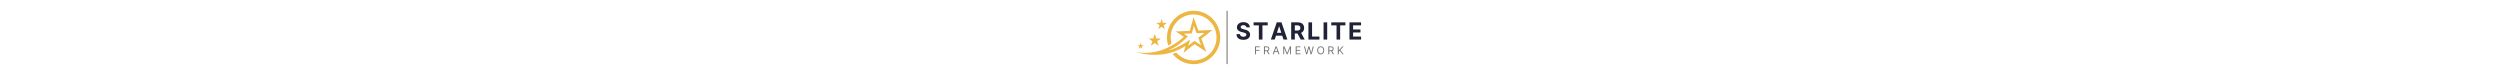
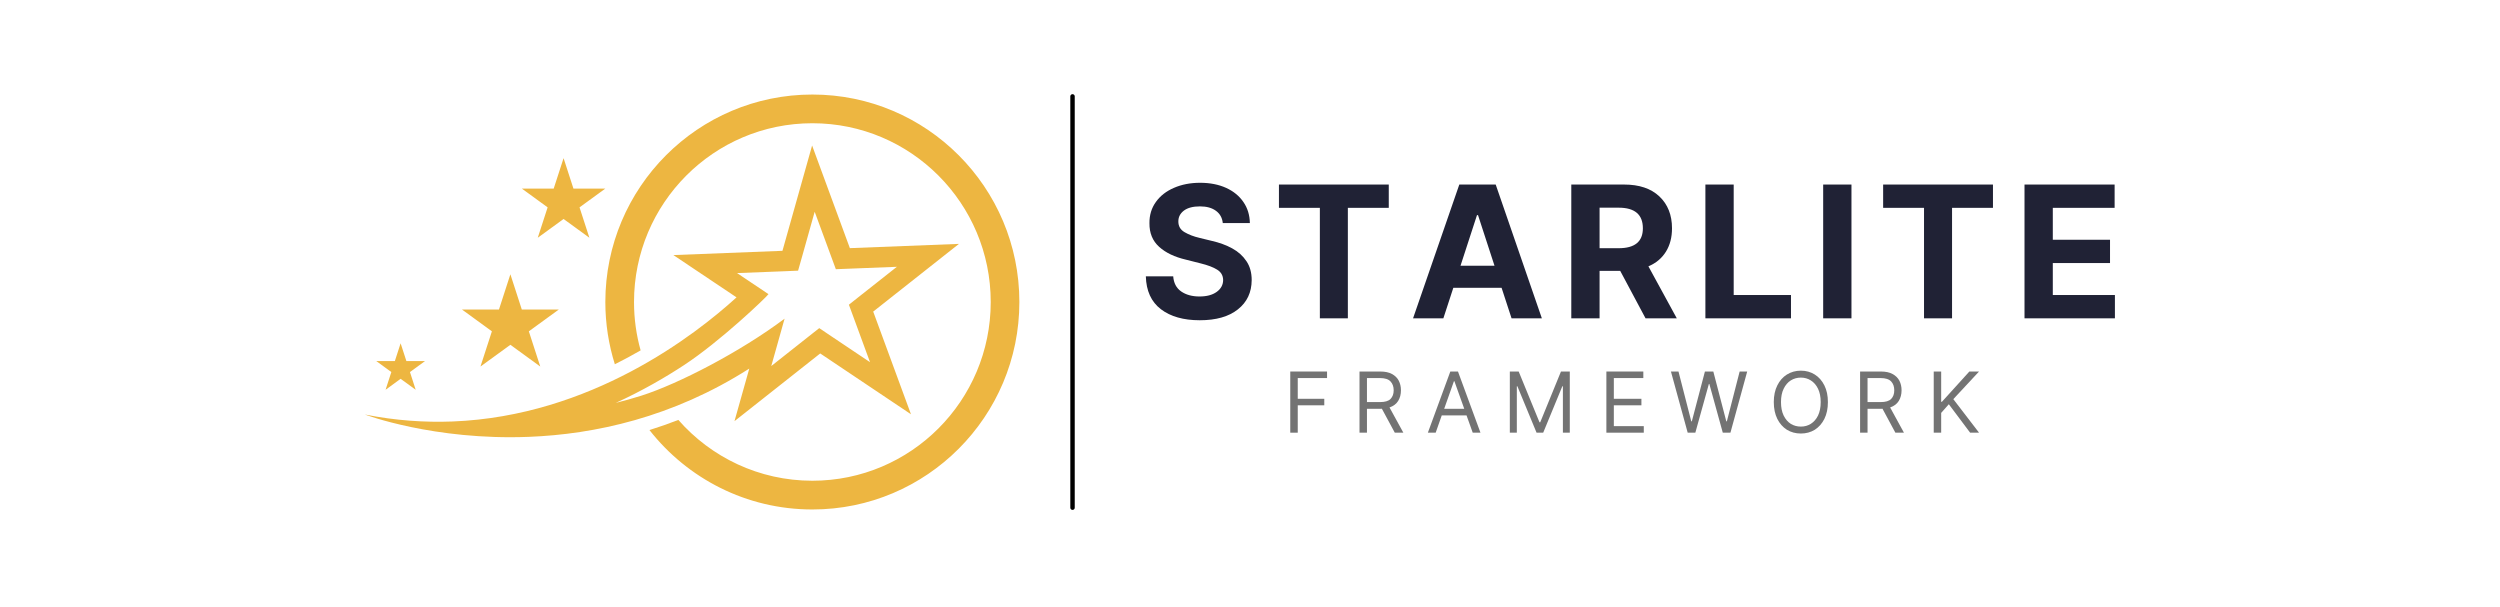
- <svg xmlns="http://www.w3.org/2000/svg" width="1640" zoomAndPan="magnify" viewBox="0 0 1230 37.5" height="50" preserveAspectRatio="xMidYMid meet" version="1.0">
+ <svg xmlns="http://www.w3.org/2000/svg" width="400" zoomAndPan="magnify" viewBox="0 0 300 72.75" height="97" preserveAspectRatio="xMidYMid meet" version="1.0">
  <defs>
-     <clipPath id="c8ea333b81">
-       <path d="M 558.938 8.512 L 596.801 8.512 L 596.801 27 L 558.938 27 Z M 558.938 8.512 " clip-rule="nonzero" />
+     <clipPath id="34e69823a6">
+       <path d="M 43.785 17.422 L 115.605 17.422 L 115.605 52.801 L 43.785 52.801 Z M 43.785 17.422 " clip-rule="nonzero" />
    </clipPath>
-     <clipPath id="c32d7d129f">
-       <path d="M 574.047 5.285 L 600.344 5.285 L 600.344 31.582 L 574.047 31.582 Z M 574.047 5.285 " clip-rule="nonzero" />
+     <clipPath id="a8ca485552">
+       <path d="M 72.441 11.301 L 122.324 11.301 L 122.324 61.184 L 72.441 61.184 Z M 72.441 11.301 " clip-rule="nonzero" />
    </clipPath>
  </defs>
-   <g clip-path="url(#c8ea333b81)">
-     <path fill="#edb641" d="M 574.812 24.816 C 576.484 24.051 577.938 23.207 579.129 22.426 C 581.402 20.934 584.312 18.156 584.473 17.938 L 583.406 17.223 L 582.484 16.602 L 585.406 16.488 L 586.344 16.453 L 586.602 15.543 L 587.395 12.723 L 588.41 15.477 L 588.734 16.359 L 589.672 16.32 L 592.594 16.207 L 590.297 18.02 L 589.559 18.605 L 589.883 19.488 L 590.895 22.238 L 588.465 20.609 L 587.684 20.086 L 586.945 20.668 L 584.648 22.484 L 585.043 21.082 L 585.441 19.664 L 585.492 19.488 C 582.695 21.586 578.781 23.605 576.441 24.352 C 575.906 24.523 575.363 24.68 574.812 24.816 Z M 569.312 26.965 C 573.457 26.801 578.398 25.746 583.258 22.645 L 582.32 25.969 L 587.746 21.688 L 593.488 25.535 L 591.098 19.039 L 596.523 14.754 L 589.621 15.027 L 587.23 8.531 L 585.355 15.195 L 578.453 15.465 L 582.449 18.141 C 579.82 20.535 573.227 25.648 564.488 25.992 C 562.719 26.059 560.867 25.934 558.938 25.551 C 558.938 25.551 563.289 27.199 569.312 26.965 " fill-opacity="1" fill-rule="nonzero" />
+   <g clip-path="url(#34e69823a6)">
+     <path fill="#edb641" d="M 73.895 48.348 C 77.07 46.895 79.824 45.297 82.082 43.816 C 86.398 40.984 91.918 35.719 92.219 35.297 L 90.199 33.945 L 88.445 32.77 L 93.992 32.555 L 95.77 32.48 L 96.258 30.762 L 97.762 25.41 L 99.684 30.629 L 100.301 32.305 L 102.082 32.234 L 107.625 32.016 L 103.266 35.457 L 101.867 36.566 L 102.484 38.242 L 104.402 43.461 L 99.789 40.371 L 98.309 39.375 L 96.91 40.48 L 92.551 43.926 L 93.301 41.262 L 94.055 38.574 L 94.152 38.238 C 88.848 42.219 81.426 46.055 76.988 47.473 C 75.969 47.797 74.938 48.086 73.895 48.348 Z M 63.461 52.422 C 71.324 52.113 80.695 50.113 89.914 44.23 L 88.137 50.539 L 98.426 42.414 L 109.316 49.711 L 104.785 37.391 L 115.074 29.266 L 101.984 29.777 L 97.453 17.461 L 93.895 30.098 L 80.805 30.609 L 88.383 35.684 C 83.395 40.23 70.883 49.93 54.309 50.578 C 50.957 50.707 47.441 50.469 43.785 49.742 C 43.785 49.742 52.035 52.871 63.461 52.422 " fill-opacity="1" fill-rule="nonzero" />
  </g>
-   <g clip-path="url(#c32d7d129f)">
-     <path fill="#edb641" d="M 587.25 5.309 C 580.016 5.309 574.152 11.184 574.152 18.434 C 574.152 19.805 574.363 21.129 574.754 22.371 C 575.32 22.086 575.867 21.793 576.383 21.496 C 576.113 20.52 575.965 19.492 575.965 18.434 C 575.965 12.188 581.02 7.125 587.25 7.125 C 593.48 7.125 598.531 12.188 598.531 18.434 C 598.531 24.68 593.48 29.742 587.25 29.742 C 583.871 29.742 580.836 28.25 578.77 25.891 C 578.168 26.125 577.559 26.34 576.941 26.531 C 579.34 29.59 583.066 31.559 587.25 31.559 C 594.48 31.559 600.344 25.68 600.344 18.434 C 600.344 11.184 594.48 5.309 587.25 5.309 " fill-opacity="1" fill-rule="nonzero" />
+   <g clip-path="url(#a8ca485552)">
+     <path fill="#edb641" d="M 97.484 11.344 C 83.766 11.344 72.641 22.492 72.641 36.242 C 72.641 38.844 73.043 41.355 73.781 43.711 C 74.859 43.172 75.895 42.613 76.875 42.047 C 76.359 40.203 76.082 38.254 76.082 36.242 C 76.082 24.395 85.664 14.789 97.484 14.789 C 109.305 14.789 118.887 24.395 118.887 36.242 C 118.887 48.086 109.305 57.688 97.484 57.688 C 91.074 57.688 85.324 54.863 81.402 50.391 C 80.258 50.836 79.105 51.238 77.934 51.605 C 82.484 57.406 89.547 61.137 97.484 61.137 C 111.203 61.137 122.324 49.988 122.324 36.242 C 122.324 22.492 111.203 11.344 97.484 11.344 " fill-opacity="1" fill-rule="nonzero" />
  </g>
-   <path fill="#edb641" d="M 568.145 16.68 L 568.867 18.91 L 571.207 18.91 L 569.312 20.285 L 570.035 22.516 L 568.145 21.141 L 566.25 22.516 L 566.973 20.285 L 565.082 18.91 L 567.422 18.91 L 568.145 16.68 " fill-opacity="1" fill-rule="nonzero" />
-   <path fill="#edb641" d="M 571.512 9.332 L 572.133 11.258 L 574.152 11.258 L 572.52 12.445 L 573.141 14.367 L 571.512 13.18 L 569.875 14.367 L 570.5 12.445 L 568.867 11.258 L 570.887 11.258 L 571.512 9.332 " fill-opacity="1" fill-rule="nonzero" />
-   <path fill="#edb641" d="M 561.199 21.047 L 561.566 22.168 L 562.742 22.168 L 561.789 22.863 L 562.152 23.984 L 561.199 23.293 L 560.246 23.984 L 560.613 22.863 L 559.66 22.168 L 560.836 22.168 L 561.199 21.047 " fill-opacity="1" fill-rule="nonzero" />
-   <path fill="#202235" d="M 613.211 13.438 C 613.176 13.105 613.031 12.848 612.781 12.664 C 612.527 12.477 612.188 12.383 611.766 12.383 C 611.328 12.383 610.988 12.473 610.754 12.652 C 610.52 12.832 610.402 13.055 610.402 13.328 C 610.398 13.629 610.527 13.859 610.793 14.016 C 611.062 14.172 611.379 14.293 611.742 14.375 L 612.5 14.562 C 612.992 14.672 613.43 14.832 613.812 15.039 C 614.191 15.25 614.492 15.523 614.711 15.852 C 614.93 16.176 615.043 16.578 615.043 17.047 C 615.039 17.824 614.746 18.441 614.168 18.898 C 613.594 19.359 612.789 19.586 611.754 19.586 C 610.73 19.586 609.91 19.355 609.297 18.887 C 608.684 18.418 608.367 17.727 608.344 16.809 L 610.078 16.809 C 610.105 17.23 610.273 17.551 610.578 17.762 C 610.883 17.977 611.27 18.082 611.738 18.082 C 612.191 18.082 612.555 17.988 612.82 17.797 C 613.094 17.605 613.23 17.352 613.234 17.047 C 613.23 16.758 613.105 16.539 612.855 16.387 C 612.613 16.234 612.258 16.098 611.797 15.984 L 610.875 15.754 C 610.164 15.586 609.602 15.316 609.184 14.941 C 608.773 14.57 608.566 14.07 608.574 13.449 C 608.566 12.938 608.703 12.488 608.98 12.102 C 609.258 11.719 609.637 11.422 610.121 11.211 C 610.609 11 611.16 10.891 611.777 10.891 C 612.402 10.891 612.953 11 613.422 11.211 C 613.891 11.426 614.258 11.723 614.52 12.109 C 614.781 12.492 614.918 12.934 614.926 13.438 Z M 613.211 13.438 " fill-opacity="1" fill-rule="nonzero" />
-   <path fill="#202235" d="M 616.766 12.477 L 616.766 11 L 623.715 11 L 623.715 12.477 L 621.125 12.477 L 621.125 19.465 L 619.352 19.465 L 619.352 12.477 Z M 616.766 12.477 " fill-opacity="1" fill-rule="nonzero" />
-   <path fill="#202235" d="M 627.168 19.465 L 625.25 19.465 L 628.176 11 L 630.48 11 L 633.398 19.465 L 631.48 19.465 L 630.852 17.535 L 627.797 17.535 Z M 628.254 16.137 L 630.402 16.137 L 629.359 12.938 L 629.297 12.938 Z M 628.254 16.137 " fill-opacity="1" fill-rule="nonzero" />
-   <path fill="#202235" d="M 635.262 19.465 L 635.262 11 L 638.602 11 C 639.559 11 640.305 11.254 640.832 11.754 C 641.363 12.254 641.633 12.93 641.633 13.77 C 641.633 14.348 641.504 14.84 641.246 15.25 C 640.988 15.664 640.621 15.973 640.141 16.176 L 641.934 19.465 L 639.957 19.465 L 638.355 16.465 L 637.051 16.465 L 637.051 19.465 Z M 637.051 15.031 L 638.262 15.031 C 639.281 15.031 639.789 14.609 639.789 13.77 C 639.789 12.902 639.277 12.465 638.258 12.465 L 637.051 12.465 Z M 637.051 15.031 " fill-opacity="1" fill-rule="nonzero" />
-   <path fill="#202235" d="M 643.746 19.465 L 643.746 11 L 645.535 11 L 645.535 17.988 L 649.16 17.988 L 649.16 19.465 Z M 643.746 19.465 " fill-opacity="1" fill-rule="nonzero" />
-   <path fill="#202235" d="M 651.195 11 L 652.984 11 L 652.984 19.465 L 651.195 19.465 Z M 651.195 11 " fill-opacity="1" fill-rule="nonzero" />
-   <path fill="#202235" d="M 654.988 12.477 L 654.988 11 L 661.938 11 L 661.938 12.477 L 659.348 12.477 L 659.348 19.465 L 657.578 19.465 L 657.578 12.477 Z M 654.988 12.477 " fill-opacity="1" fill-rule="nonzero" />
-   <path fill="#202235" d="M 663.934 19.465 L 663.934 11 L 669.633 11 L 669.633 12.477 L 665.723 12.477 L 665.723 14.492 L 669.344 14.492 L 669.344 15.969 L 665.723 15.969 L 665.723 17.988 L 669.652 17.988 L 669.652 19.465 Z M 663.934 19.465 " fill-opacity="1" fill-rule="nonzero" />
-   <path fill="#737373" d="M 617.484 26.699 L 617.484 22.828 L 619.809 22.828 L 619.809 23.242 L 617.957 23.242 L 617.957 24.555 L 619.633 24.555 L 619.633 24.969 L 617.957 24.969 L 617.957 26.699 Z M 617.484 26.699 " fill-opacity="1" fill-rule="nonzero" />
-   <path fill="#737373" d="M 621.859 26.699 L 621.859 22.828 L 623.172 22.828 C 623.477 22.828 623.723 22.883 623.914 22.988 C 624.105 23.09 624.25 23.23 624.344 23.406 C 624.438 23.586 624.484 23.789 624.484 24.02 C 624.484 24.277 624.426 24.5 624.309 24.688 C 624.191 24.879 624.008 25.02 623.762 25.102 L 624.637 26.699 L 624.094 26.699 L 623.277 25.184 C 623.246 25.188 623.215 25.191 623.18 25.191 L 622.332 25.191 L 622.332 26.699 Z M 622.332 24.766 L 623.16 24.766 C 623.473 24.766 623.691 24.699 623.824 24.566 C 623.957 24.43 624.023 24.25 624.023 24.02 C 624.023 23.785 623.957 23.598 623.824 23.461 C 623.691 23.316 623.469 23.242 623.156 23.242 L 622.332 23.242 Z M 622.332 24.766 " fill-opacity="1" fill-rule="nonzero" />
-   <path fill="#737373" d="M 626.684 26.699 L 626.188 26.699 L 627.609 22.828 L 628.094 22.828 L 629.516 26.699 L 629.023 26.699 L 628.633 25.605 L 627.066 25.605 Z M 627.219 25.191 L 628.488 25.191 L 627.863 23.441 L 627.836 23.441 Z M 627.219 25.191 " fill-opacity="1" fill-rule="nonzero" />
-   <path fill="#737373" d="M 631.371 22.828 L 631.934 22.828 L 633.25 26.043 L 633.297 26.043 L 634.605 22.828 L 635.168 22.828 L 635.168 26.699 L 634.73 26.699 L 634.73 23.762 L 634.695 23.762 L 633.48 26.699 L 633.062 26.699 L 631.852 23.762 L 631.816 23.762 L 631.816 26.699 L 631.371 26.699 Z M 631.371 22.828 " fill-opacity="1" fill-rule="nonzero" />
-   <path fill="#737373" d="M 637.48 26.699 L 637.48 22.828 L 639.816 22.828 L 639.816 23.242 L 637.953 23.242 L 637.953 24.555 L 639.695 24.555 L 639.695 24.969 L 637.953 24.969 L 637.953 26.285 L 639.848 26.285 L 639.848 26.699 Z M 637.48 26.699 " fill-opacity="1" fill-rule="nonzero" />
-   <path fill="#737373" d="M 642.625 26.699 L 641.562 22.828 L 642.043 22.828 L 642.852 25.984 L 642.887 25.984 L 643.715 22.828 L 644.246 22.828 L 645.066 25.984 L 645.102 25.984 L 645.91 22.828 L 646.391 22.828 L 645.328 26.699 L 644.844 26.699 L 643.992 23.617 L 643.965 23.617 L 643.109 26.699 Z M 642.625 26.699 " fill-opacity="1" fill-rule="nonzero" />
-   <path fill="#737373" d="M 651.492 24.766 C 651.492 25.172 651.418 25.527 651.273 25.824 C 651.125 26.121 650.922 26.352 650.664 26.512 C 650.41 26.676 650.113 26.754 649.785 26.754 C 649.453 26.754 649.16 26.676 648.898 26.512 C 648.645 26.352 648.441 26.121 648.293 25.824 C 648.145 25.527 648.07 25.172 648.07 24.766 C 648.07 24.355 648.145 24.004 648.293 23.711 C 648.441 23.41 648.645 23.184 648.898 23.023 C 649.16 22.859 649.453 22.777 649.785 22.777 C 650.113 22.777 650.41 22.859 650.664 23.023 C 650.922 23.184 651.125 23.41 651.273 23.711 C 651.418 24.004 651.492 24.355 651.492 24.766 Z M 651.039 24.766 C 651.039 24.43 650.98 24.148 650.871 23.918 C 650.758 23.688 650.605 23.512 650.414 23.395 C 650.23 23.277 650.02 23.215 649.785 23.215 C 649.547 23.215 649.336 23.277 649.145 23.395 C 648.957 23.512 648.809 23.688 648.695 23.918 C 648.582 24.148 648.527 24.43 648.527 24.766 C 648.527 25.102 648.582 25.383 648.695 25.617 C 648.809 25.848 648.957 26.02 649.145 26.141 C 649.336 26.258 649.547 26.316 649.785 26.316 C 650.02 26.316 650.23 26.258 650.414 26.141 C 650.605 26.02 650.758 25.848 650.871 25.617 C 650.98 25.383 651.039 25.102 651.039 24.766 Z M 651.039 24.766 " fill-opacity="1" fill-rule="nonzero" />
-   <path fill="#737373" d="M 653.531 26.699 L 653.531 22.828 L 654.844 22.828 C 655.145 22.828 655.391 22.883 655.582 22.988 C 655.777 23.09 655.922 23.23 656.016 23.406 C 656.109 23.586 656.152 23.789 656.152 24.02 C 656.152 24.277 656.098 24.5 655.98 24.688 C 655.863 24.879 655.68 25.02 655.43 25.102 L 656.305 26.699 L 655.762 26.699 L 654.949 25.184 C 654.914 25.188 654.883 25.191 654.848 25.191 L 654.004 25.191 L 654.004 26.699 Z M 654.004 24.766 L 654.832 24.766 C 655.141 24.766 655.363 24.699 655.496 24.566 C 655.625 24.43 655.695 24.25 655.695 24.02 C 655.695 23.785 655.625 23.598 655.496 23.461 C 655.363 23.316 655.141 23.242 654.824 23.242 L 654.004 23.242 Z M 654.004 24.766 " fill-opacity="1" fill-rule="nonzero" />
-   <path fill="#737373" d="M 658.188 26.699 L 658.188 22.828 L 658.66 22.828 L 658.66 24.746 L 658.707 24.746 L 660.445 22.828 L 661.055 22.828 L 659.43 24.578 L 661.055 26.699 L 660.492 26.699 L 659.145 24.898 L 658.66 25.445 L 658.66 26.699 Z M 658.188 26.699 " fill-opacity="1" fill-rule="nonzero" />
-   <path stroke-linecap="round" transform="matrix(0, 0.280609, -0.27977, 0, 603.846, 5.28463)" fill="none" stroke-linejoin="miter" d="M 0.503 0.497 L 93.228 0.497 " stroke="#000000" stroke-width="1" stroke-opacity="1" stroke-miterlimit="4" />
+   <path fill="#edb641" d="M 61.246 32.914 L 62.617 37.145 L 67.055 37.145 L 63.461 39.758 L 64.832 43.984 L 61.246 41.375 L 57.656 43.984 L 59.027 39.758 L 55.438 37.145 L 59.875 37.145 L 61.246 32.914 " fill-opacity="1" fill-rule="nonzero" />
+   <path fill="#edb641" d="M 67.629 18.977 L 68.812 22.629 L 72.641 22.629 L 69.543 24.883 L 70.727 28.531 L 67.629 26.277 L 64.531 28.531 L 65.715 24.883 L 62.617 22.629 L 66.445 22.629 L 67.629 18.977 " fill-opacity="1" fill-rule="nonzero" />
+   <path fill="#edb641" d="M 48.074 41.195 L 48.766 43.328 L 51.004 43.328 L 49.195 44.645 L 49.883 46.773 L 48.074 45.457 L 46.27 46.773 L 46.961 44.645 L 45.152 43.328 L 47.383 43.328 L 48.074 41.195 " fill-opacity="1" fill-rule="nonzero" />
+   <path fill="#202235" d="M 146.734 26.766 C 146.668 26.133 146.391 25.645 145.914 25.297 C 145.434 24.941 144.793 24.766 143.992 24.766 C 143.156 24.766 142.516 24.938 142.066 25.273 C 141.625 25.613 141.402 26.043 141.402 26.555 C 141.395 27.133 141.641 27.566 142.145 27.859 C 142.652 28.156 143.254 28.387 143.945 28.547 L 145.383 28.898 C 146.316 29.109 147.148 29.41 147.871 29.809 C 148.594 30.203 149.16 30.719 149.574 31.344 C 149.992 31.961 150.203 32.719 150.203 33.609 C 150.195 35.086 149.645 36.258 148.547 37.125 C 147.453 37.996 145.93 38.43 143.969 38.43 C 142.023 38.43 140.465 37.988 139.305 37.105 C 138.145 36.215 137.547 34.898 137.5 33.156 L 140.785 33.156 C 140.844 33.961 141.16 34.566 141.734 34.969 C 142.316 35.375 143.051 35.578 143.934 35.578 C 144.797 35.578 145.484 35.398 145.992 35.035 C 146.508 34.668 146.77 34.191 146.777 33.609 C 146.77 33.066 146.527 32.648 146.059 32.359 C 145.594 32.066 144.922 31.812 144.047 31.598 L 142.301 31.156 C 140.949 30.84 139.879 30.328 139.094 29.617 C 138.312 28.91 137.922 27.969 137.934 26.789 C 137.922 25.816 138.18 24.965 138.707 24.234 C 139.227 23.504 139.949 22.941 140.871 22.543 C 141.793 22.141 142.84 21.934 144.012 21.934 C 145.199 21.934 146.238 22.141 147.129 22.543 C 148.02 22.949 148.715 23.516 149.211 24.246 C 149.711 24.969 149.965 25.809 149.984 26.766 Z M 146.734 26.766 " fill-opacity="1" fill-rule="nonzero" />
+   <path fill="#202235" d="M 153.473 24.941 L 153.473 22.145 L 166.652 22.145 L 166.652 24.941 L 161.742 24.941 L 161.742 38.199 L 158.383 38.199 L 158.383 24.941 Z M 153.473 24.941 " fill-opacity="1" fill-rule="nonzero" />
+   <path fill="#202235" d="M 173.203 38.199 L 169.566 38.199 L 175.117 22.145 L 179.484 22.145 L 185.023 38.199 L 181.387 38.199 L 180.191 34.539 L 174.398 34.539 Z M 175.262 31.887 L 179.34 31.887 L 177.363 25.816 L 177.238 25.816 Z M 175.262 31.887 " fill-opacity="1" fill-rule="nonzero" />
+   <path fill="#202235" d="M 188.555 38.199 L 188.555 22.145 L 194.891 22.145 C 196.707 22.145 198.121 22.621 199.125 23.57 C 200.133 24.523 200.641 25.801 200.641 27.398 C 200.641 28.488 200.395 29.426 199.91 30.203 C 199.422 30.988 198.723 31.574 197.809 31.961 L 201.215 38.199 L 197.465 38.199 L 194.426 32.504 L 191.949 32.504 L 191.949 38.199 Z M 191.949 29.785 L 194.25 29.785 C 196.18 29.785 197.145 28.988 197.145 27.398 C 197.145 25.746 196.176 24.922 194.238 24.922 L 191.949 24.922 Z M 191.949 29.785 " fill-opacity="1" fill-rule="nonzero" />
+   <path fill="#202235" d="M 204.648 38.199 L 204.648 22.145 L 208.043 22.145 L 208.043 35.402 L 214.918 35.402 L 214.918 38.199 Z M 204.648 38.199 " fill-opacity="1" fill-rule="nonzero" />
+   <path fill="#202235" d="M 218.781 22.145 L 222.176 22.145 L 222.176 38.199 L 218.781 38.199 Z M 218.781 22.145 " fill-opacity="1" fill-rule="nonzero" />
+   <path fill="#202235" d="M 225.977 24.941 L 225.977 22.145 L 239.156 22.145 L 239.156 24.941 L 234.246 24.941 L 234.246 38.199 L 230.883 38.199 L 230.883 24.941 Z M 225.977 24.941 " fill-opacity="1" fill-rule="nonzero" />
+   <path fill="#202235" d="M 242.941 38.199 L 242.941 22.145 L 253.754 22.145 L 253.754 24.941 L 246.336 24.941 L 246.336 28.77 L 253.203 28.77 L 253.203 31.566 L 246.336 31.566 L 246.336 35.402 L 253.789 35.402 L 253.789 38.199 Z M 242.941 38.199 " fill-opacity="1" fill-rule="nonzero" />
+   <path fill="#737373" d="M 154.832 51.922 L 154.832 44.582 L 159.246 44.582 L 159.246 45.367 L 155.73 45.367 L 155.73 47.855 L 158.914 47.855 L 158.914 48.637 L 155.73 48.637 L 155.73 51.922 Z M 154.832 51.922 " fill-opacity="1" fill-rule="nonzero" />
+   <path fill="#737373" d="M 163.141 51.922 L 163.141 44.582 L 165.625 44.582 C 166.199 44.582 166.668 44.68 167.031 44.879 C 167.398 45.074 167.672 45.34 167.848 45.676 C 168.023 46.016 168.113 46.402 168.113 46.836 C 168.113 47.324 168.004 47.75 167.781 48.109 C 167.562 48.469 167.211 48.734 166.742 48.895 L 168.402 51.922 L 167.375 51.922 L 165.824 49.047 C 165.766 49.055 165.703 49.059 165.637 49.059 L 164.035 49.059 L 164.035 51.922 Z M 164.035 48.25 L 165.605 48.25 C 166.191 48.25 166.613 48.129 166.863 47.875 C 167.113 47.617 167.242 47.273 167.242 46.836 C 167.242 46.395 167.113 46.039 166.863 45.773 C 166.613 45.504 166.191 45.367 165.594 45.367 L 164.035 45.367 Z M 164.035 48.25 " fill-opacity="1" fill-rule="nonzero" />
+   <path fill="#737373" d="M 172.281 51.922 L 171.344 51.922 L 174.039 44.582 L 174.957 44.582 L 177.656 51.922 L 176.727 51.922 L 175.984 49.844 L 173.012 49.844 Z M 173.301 49.059 L 175.711 49.059 L 174.527 45.742 L 174.473 45.742 Z M 173.301 49.059 " fill-opacity="1" fill-rule="nonzero" />
+   <path fill="#737373" d="M 181.18 44.582 L 182.242 44.582 L 184.738 50.672 L 184.828 50.672 L 187.316 44.582 L 188.375 44.582 L 188.375 51.922 L 187.547 51.922 L 187.547 46.352 L 187.48 46.352 L 185.184 51.922 L 184.387 51.922 L 182.086 46.352 L 182.02 46.352 L 182.02 51.922 L 181.18 51.922 Z M 181.18 44.582 " fill-opacity="1" fill-rule="nonzero" />
+   <path fill="#737373" d="M 192.766 51.922 L 192.766 44.582 L 197.199 44.582 L 197.199 45.367 L 193.66 45.367 L 193.66 47.855 L 196.969 47.855 L 196.969 48.637 L 193.66 48.637 L 193.66 51.137 L 197.254 51.137 L 197.254 51.922 Z M 192.766 51.922 " fill-opacity="1" fill-rule="nonzero" />
+   <path fill="#737373" d="M 202.523 51.922 L 200.512 44.582 L 201.418 44.582 L 202.953 50.562 L 203.02 50.562 L 204.59 44.582 L 205.598 44.582 L 207.156 50.562 L 207.223 50.562 L 208.758 44.582 L 209.664 44.582 L 207.652 51.922 L 206.734 51.922 L 205.121 46.074 L 205.066 46.074 L 203.441 51.922 Z M 202.523 51.922 " fill-opacity="1" fill-rule="nonzero" />
+   <path fill="#737373" d="M 219.348 48.25 C 219.348 49.027 219.207 49.695 218.926 50.266 C 218.645 50.824 218.262 51.258 217.777 51.57 C 217.289 51.871 216.73 52.023 216.105 52.023 C 215.48 52.023 214.918 51.871 214.426 51.57 C 213.941 51.258 213.555 50.824 213.277 50.266 C 212.996 49.695 212.855 49.027 212.855 48.25 C 212.855 47.477 212.996 46.812 213.277 46.25 C 213.555 45.684 213.941 45.25 214.426 44.945 C 214.918 44.637 215.48 44.48 216.105 44.48 C 216.73 44.48 217.289 44.637 217.777 44.945 C 218.262 45.25 218.645 45.684 218.926 46.25 C 219.207 46.812 219.348 47.477 219.348 48.25 Z M 218.484 48.25 C 218.484 47.617 218.375 47.086 218.164 46.648 C 217.949 46.207 217.66 45.875 217.301 45.652 C 216.945 45.426 216.551 45.312 216.105 45.312 C 215.656 45.312 215.25 45.426 214.891 45.652 C 214.535 45.875 214.254 46.207 214.039 46.648 C 213.824 47.086 213.719 47.617 213.719 48.25 C 213.719 48.887 213.824 49.422 214.039 49.867 C 214.254 50.301 214.535 50.633 214.891 50.859 C 215.25 51.082 215.656 51.191 216.105 51.191 C 216.551 51.191 216.945 51.082 217.301 50.859 C 217.66 50.633 217.949 50.301 218.164 49.867 C 218.375 49.422 218.484 48.887 218.484 48.25 Z M 218.484 48.25 " fill-opacity="1" fill-rule="nonzero" />
+   <path fill="#737373" d="M 223.211 51.922 L 223.211 44.582 L 225.699 44.582 C 226.273 44.582 226.742 44.68 227.102 44.879 C 227.469 45.074 227.742 45.34 227.922 45.676 C 228.098 46.016 228.188 46.402 228.188 46.836 C 228.188 47.324 228.074 47.75 227.855 48.109 C 227.633 48.469 227.285 48.734 226.816 48.895 L 228.473 51.922 L 227.445 51.922 L 225.898 49.047 C 225.836 49.055 225.777 49.059 225.711 49.059 L 224.105 49.059 L 224.105 51.922 Z M 224.105 48.25 L 225.676 48.25 C 226.266 48.25 226.684 48.129 226.938 47.875 C 227.188 47.617 227.312 47.273 227.312 46.836 C 227.312 46.395 227.188 46.039 226.938 45.773 C 226.684 45.504 226.262 45.367 225.664 45.367 L 224.105 45.367 Z M 224.105 48.25 " fill-opacity="1" fill-rule="nonzero" />
+   <path fill="#737373" d="M 232.047 51.922 L 232.047 44.582 L 232.941 44.582 L 232.941 48.219 L 233.027 48.219 L 236.324 44.582 L 237.484 44.582 L 234.398 47.898 L 237.484 51.922 L 236.414 51.922 L 233.859 48.508 L 232.941 49.547 L 232.941 51.922 Z M 232.047 51.922 " fill-opacity="1" fill-rule="nonzero" />
+   <path stroke-linecap="round" transform="matrix(0, 0.532268, -0.530676, 0, 128.9667, 11.30073)" fill="none" stroke-linejoin="miter" d="M 0.499 0.497 L 93.226 0.497 " stroke="#000000" stroke-width="1" stroke-opacity="1" stroke-miterlimit="4" />
</svg>
